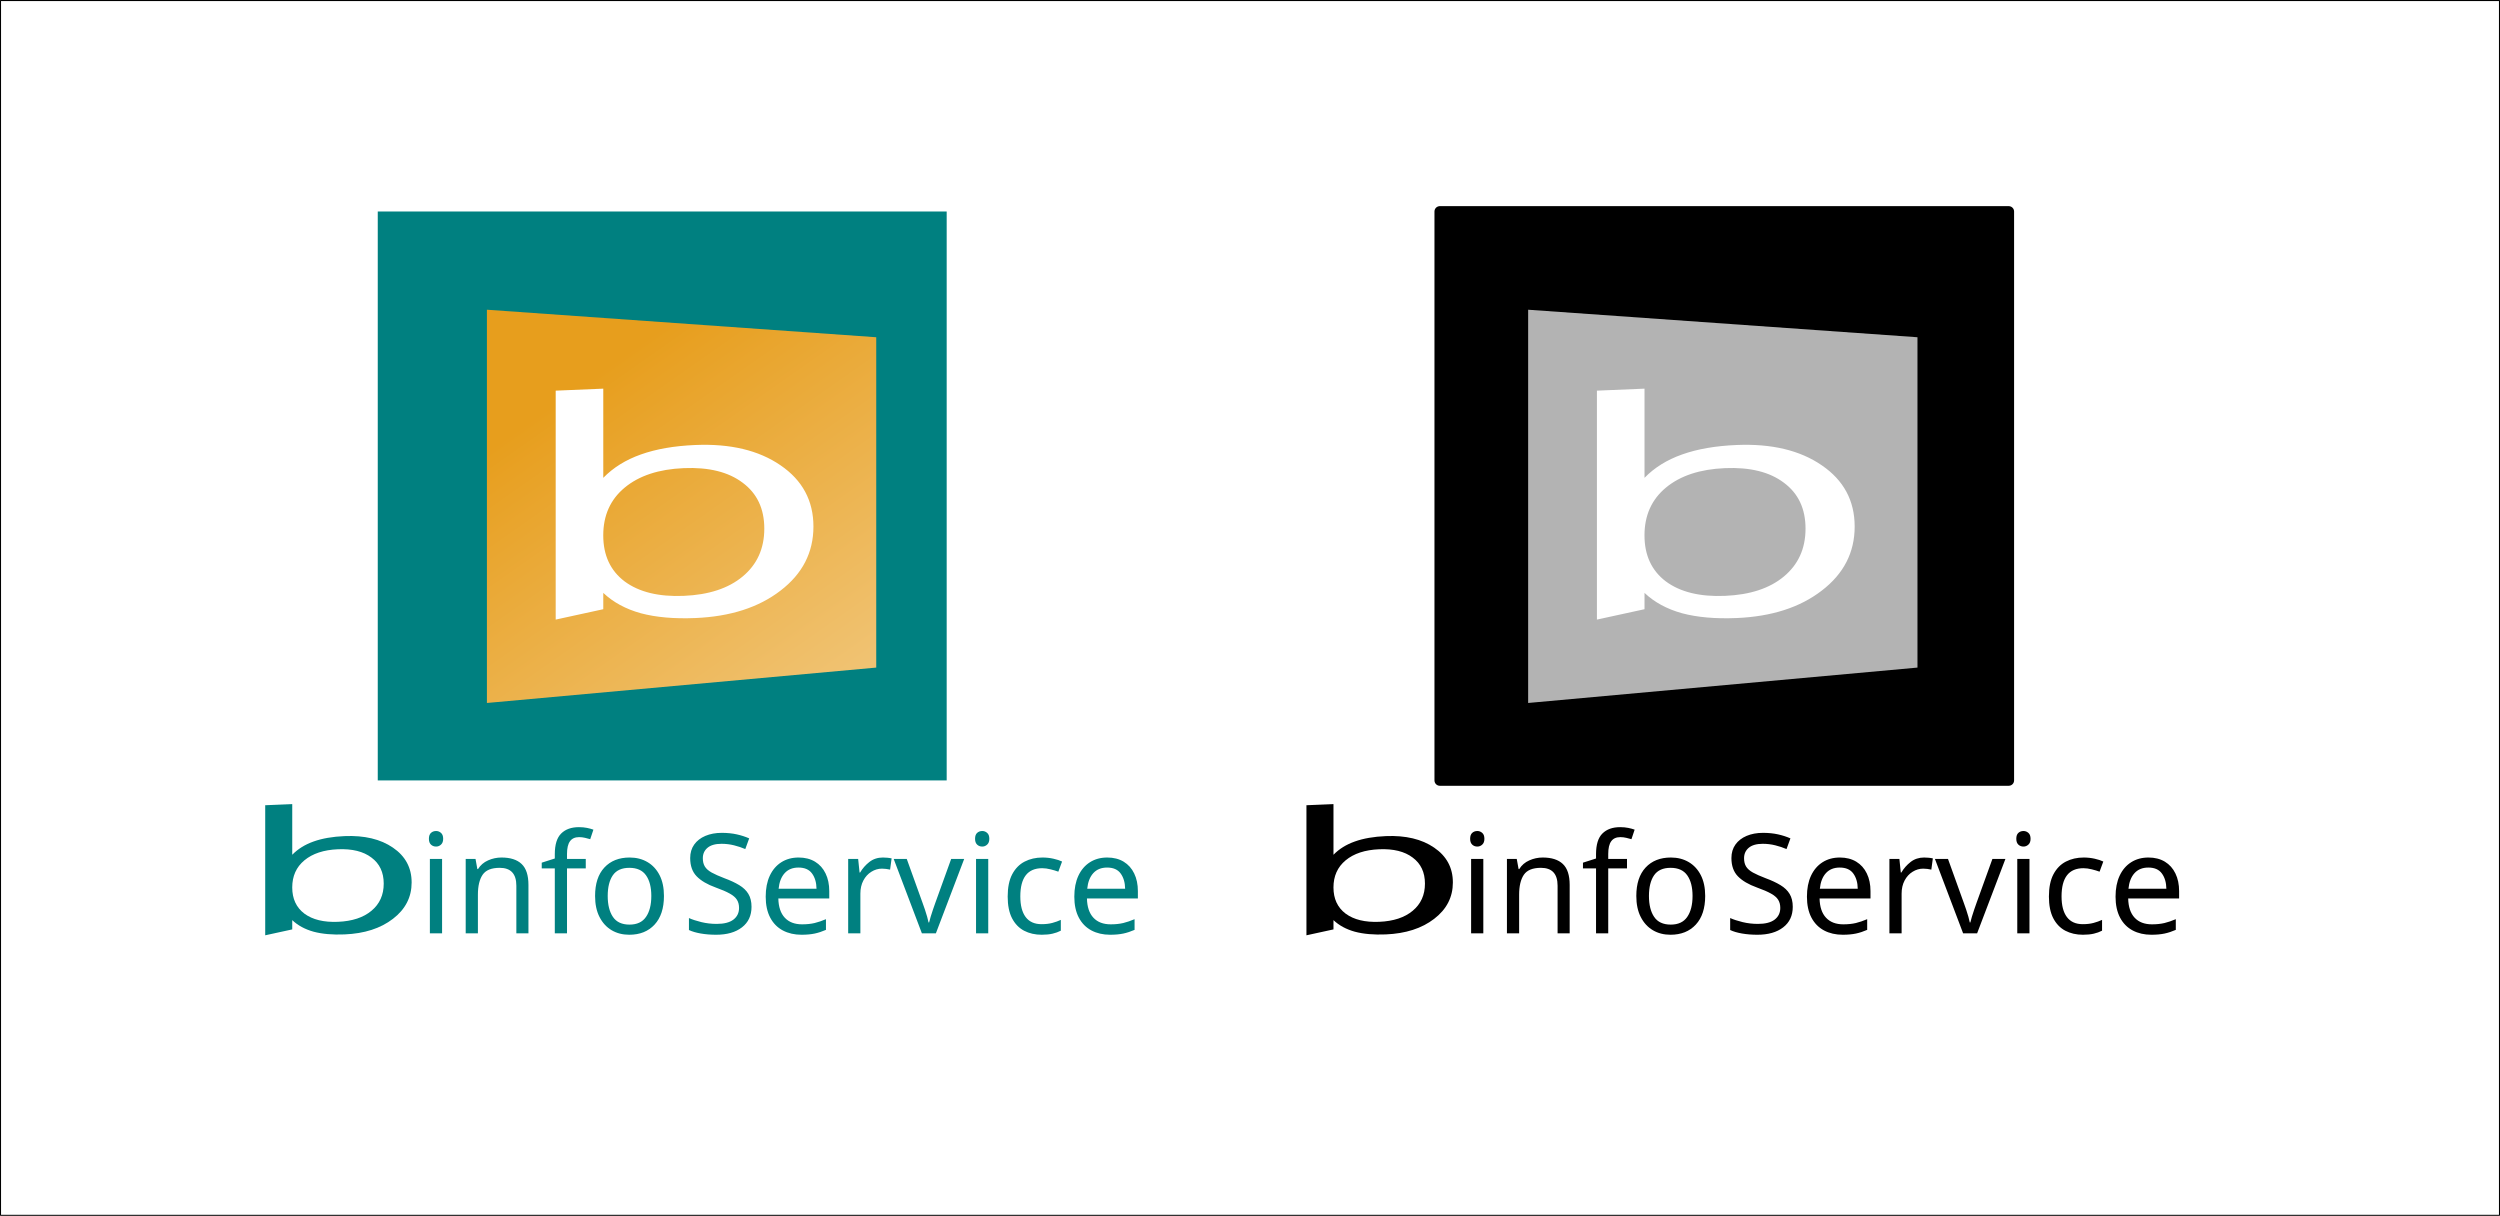
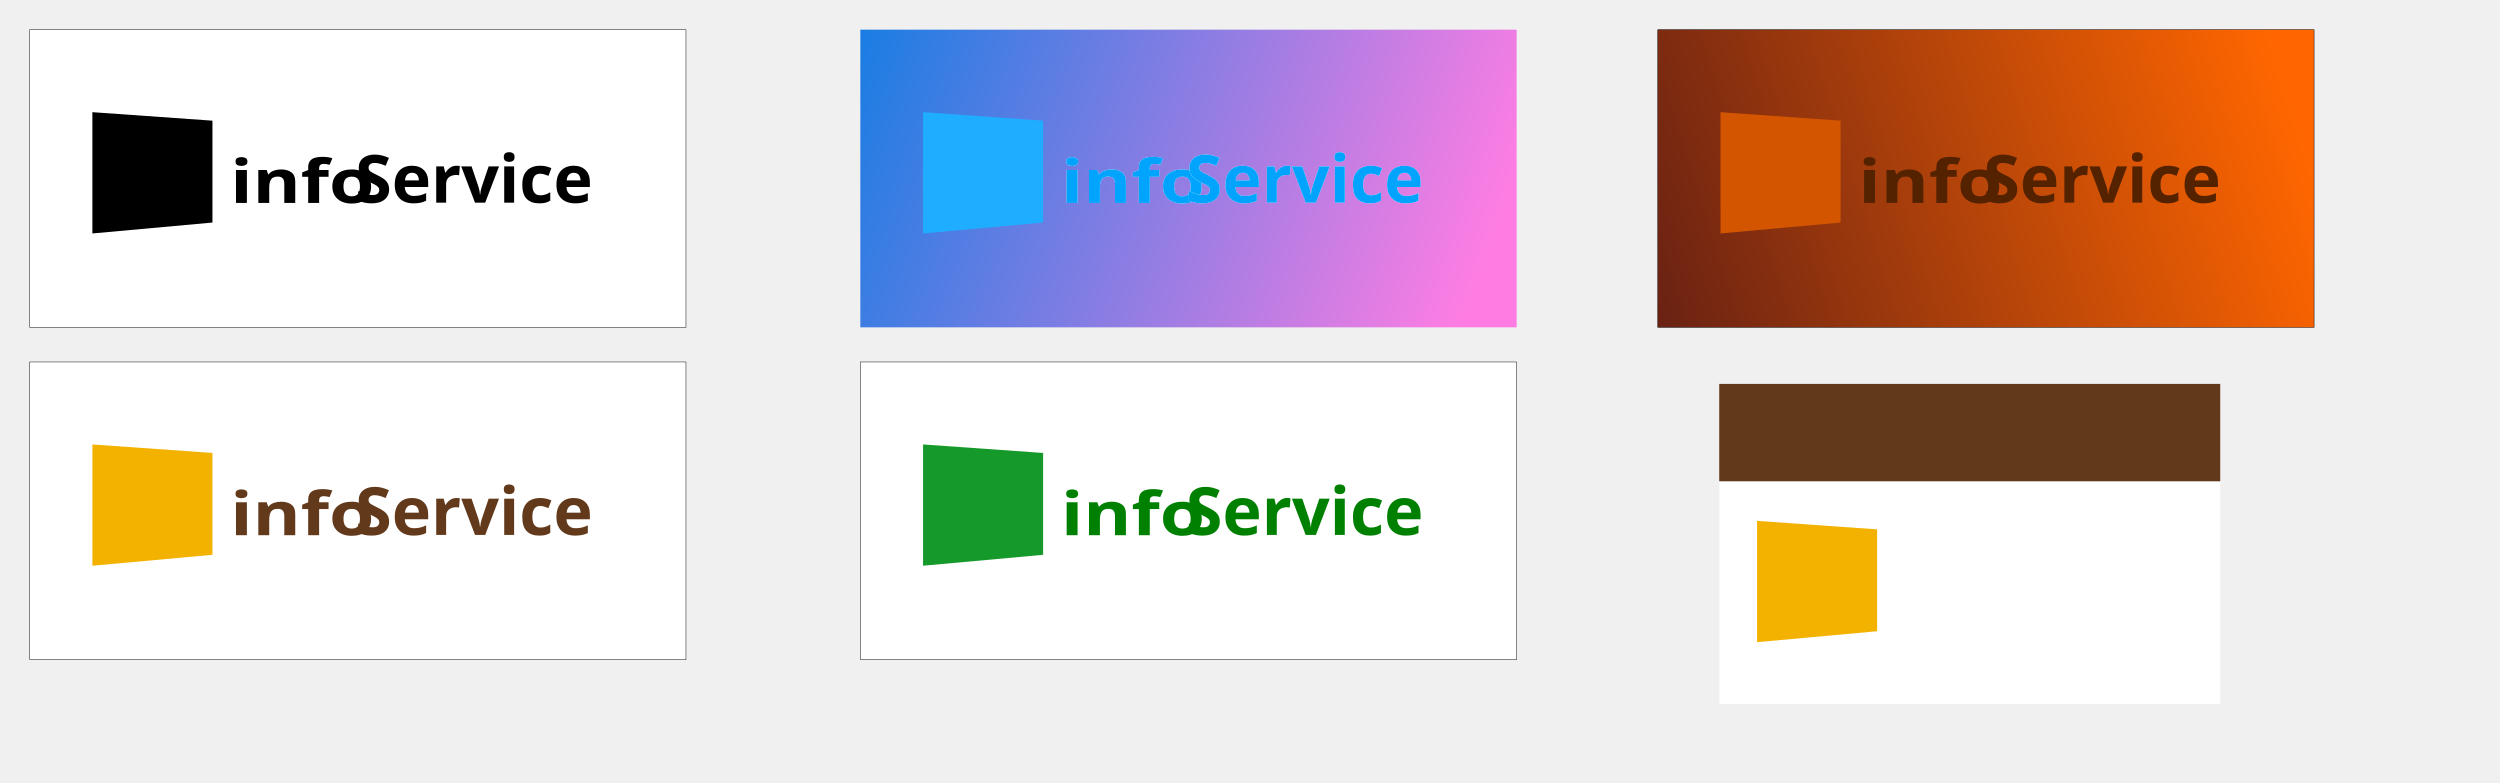
- <svg xmlns="http://www.w3.org/2000/svg" xmlns:xlink="http://www.w3.org/1999/xlink" width="720.3" height="350.3" id="svg4993" version="1.1">
+ <svg xmlns="http://www.w3.org/2000/svg" xmlns:xlink="http://www.w3.org/1999/xlink" width="398.146mm" height="124.605mm" id="svg4993" version="1.1">
  <defs id="defs4995">
-     <linearGradient id="linearGradient4215">
-       <stop style="stop-color:#ffffff;stop-opacity:1;" offset="0" id="stop4217" />
-       <stop style="stop-color:#ffffff;stop-opacity:0;" offset="1" id="stop4219" />
+     <linearGradient id="linearGradient4393">
+       <stop style="stop-color:#501616;stop-opacity:1" offset="0" id="stop4395" />
+       <stop style="stop-color:#ff6600;stop-opacity:1" offset="1" id="stop4397" />
    </linearGradient>
-     <linearGradient id="linearGradient4226">
-       <stop id="stop4228" offset="0" style="stop-color:#b0ff00;stop-opacity:1;" />
-       <stop style="stop-color:#58fe2f;stop-opacity:1;" offset="0.14" id="stop4230" />
-       <stop style="stop-color:#00fd5f;stop-opacity:1;" offset="0.276" id="stop4232" />
-       <stop style="stop-color:#00fff7;stop-opacity:1;" offset="0.464" id="stop4234" />
-       <stop id="stop4236" offset="0.656" style="stop-color:#0ca2fa;stop-opacity:1;" />
-       <stop style="stop-color:#0662fc;stop-opacity:1;" offset="0.844" id="stop4242" />
-       <stop id="stop4238" offset="1" style="stop-color:#1800ff;stop-opacity:1;" />
+     <linearGradient id="linearGradient4299">
+       <stop style="stop-color:#007de3;stop-opacity:1" offset="0" id="stop4287" />
+       <stop style="stop-color:#ff7de3;stop-opacity:1" offset="1" id="stop4289" />
    </linearGradient>
-     <linearGradient id="linearGradient4208">
-       <stop style="stop-color:#b0ff00;stop-opacity:1;" offset="0" id="stop4210" />
-       <stop id="stop4222" offset="0.107" style="stop-color:#58fe2f;stop-opacity:1;" />
-       <stop id="stop4218" offset="0.215" style="stop-color:#00fd5f;stop-opacity:1;" />
-       <stop id="stop4216" offset="0.56" style="stop-color:#00fff7;stop-opacity:1;" />
-       <stop style="stop-color:#0ca2fa;stop-opacity:1;" offset="0.82" id="stop4220" />
-       <stop id="stop4240" offset="0.91" style="stop-color:#0667fc;stop-opacity:1;" />
-       <stop style="stop-color:#2f00ff;stop-opacity:1;" offset="1" id="stop4212" />
-     </linearGradient>
-     <linearGradient id="linearGradient4072">
-       <stop style="stop-color:#e79e1d;stop-opacity:1;" offset="0" id="stop4074" />
-       <stop style="stop-color:#ffffff;stop-opacity:1;" offset="1" id="stop4076" />
-     </linearGradient>
-     <linearGradient xlink:href="#linearGradient4072" id="linearGradient4078" x1="832.972" y1="780.833" x2="1005.506" y2="1026.199" gradientUnits="userSpaceOnUse" gradientTransform="translate(-669.3553,-370)" />
-     <linearGradient xlink:href="#linearGradient4215" id="linearGradient4357" gradientUnits="userSpaceOnUse" x1="182.444" y1="606.112" x2="69.076" y2="606.112" />
-     <linearGradient xlink:href="#linearGradient4215" id="linearGradient4361" gradientUnits="userSpaceOnUse" x1="182.444" y1="606.112" x2="69.076" y2="606.112" />
-     <linearGradient xlink:href="#linearGradient4215" id="linearGradient4367" gradientUnits="userSpaceOnUse" x1="182.444" y1="596.185" x2="69.076" y2="596.185" />
-     <linearGradient xlink:href="#linearGradient4215" id="linearGradient4371" gradientUnits="userSpaceOnUse" x1="182.444" y1="596.185" x2="69.076" y2="596.185" />
-     <linearGradient xlink:href="#linearGradient4215" id="linearGradient4377" gradientUnits="userSpaceOnUse" x1="182.444" y1="586.258" x2="69.076" y2="586.258" />
-     <linearGradient xlink:href="#linearGradient4215" id="linearGradient4381" gradientUnits="userSpaceOnUse" x1="182.444" y1="586.258" x2="69.076" y2="586.258" />
-     <linearGradient xlink:href="#linearGradient4215" id="linearGradient4387" gradientUnits="userSpaceOnUse" x1="182.444" y1="576.33" x2="69.076" y2="576.33" />
-     <linearGradient xlink:href="#linearGradient4215" id="linearGradient4391" gradientUnits="userSpaceOnUse" x1="182.444" y1="576.33" x2="69.076" y2="576.33" />
-     <linearGradient xlink:href="#linearGradient4215" id="linearGradient4397" gradientUnits="userSpaceOnUse" x1="182.444" y1="566.403" x2="69.076" y2="566.403" />
-     <linearGradient xlink:href="#linearGradient4215" id="linearGradient4401" gradientUnits="userSpaceOnUse" x1="182.444" y1="566.403" x2="69.076" y2="566.403" />
-     <linearGradient xlink:href="#linearGradient4215" id="linearGradient4407" gradientUnits="userSpaceOnUse" x1="182.444" y1="556.476" x2="69.076" y2="556.476" />
-     <linearGradient xlink:href="#linearGradient4215" id="linearGradient4411" gradientUnits="userSpaceOnUse" x1="182.444" y1="556.476" x2="69.076" y2="556.476" />
-     <linearGradient xlink:href="#linearGradient4215" id="linearGradient4535" gradientUnits="userSpaceOnUse" x1="182.444" y1="606.112" x2="69.076" y2="606.112" />
-     <linearGradient xlink:href="#linearGradient4215" id="linearGradient4537" gradientUnits="userSpaceOnUse" x1="182.444" y1="606.112" x2="69.076" y2="606.112" />
-     <linearGradient xlink:href="#linearGradient4215" id="linearGradient4539" gradientUnits="userSpaceOnUse" x1="182.444" y1="606.112" x2="69.076" y2="606.112" />
-     <linearGradient xlink:href="#linearGradient4215" id="linearGradient4545" gradientUnits="userSpaceOnUse" x1="182.444" y1="596.185" x2="69.076" y2="596.185" />
-     <linearGradient xlink:href="#linearGradient4215" id="linearGradient4547" gradientUnits="userSpaceOnUse" x1="182.444" y1="596.185" x2="69.076" y2="596.185" />
-     <linearGradient xlink:href="#linearGradient4215" id="linearGradient4549" gradientUnits="userSpaceOnUse" x1="182.444" y1="596.185" x2="69.076" y2="596.185" />
-     <linearGradient xlink:href="#linearGradient4215" id="linearGradient4555" gradientUnits="userSpaceOnUse" x1="182.444" y1="586.258" x2="69.076" y2="586.258" />
-     <linearGradient xlink:href="#linearGradient4215" id="linearGradient4557" gradientUnits="userSpaceOnUse" x1="182.444" y1="586.258" x2="69.076" y2="586.258" />
-     <linearGradient xlink:href="#linearGradient4215" id="linearGradient4559" gradientUnits="userSpaceOnUse" x1="182.444" y1="586.258" x2="69.076" y2="586.258" />
-     <linearGradient xlink:href="#linearGradient4215" id="linearGradient4565" gradientUnits="userSpaceOnUse" x1="182.444" y1="576.33" x2="69.076" y2="576.33" />
-     <linearGradient xlink:href="#linearGradient4215" id="linearGradient4567" gradientUnits="userSpaceOnUse" x1="182.444" y1="576.33" x2="69.076" y2="576.33" />
-     <linearGradient xlink:href="#linearGradient4215" id="linearGradient4569" gradientUnits="userSpaceOnUse" x1="182.444" y1="576.33" x2="69.076" y2="576.33" />
-     <linearGradient xlink:href="#linearGradient4215" id="linearGradient4575" gradientUnits="userSpaceOnUse" x1="182.444" y1="566.403" x2="69.076" y2="566.403" />
-     <linearGradient xlink:href="#linearGradient4215" id="linearGradient4577" gradientUnits="userSpaceOnUse" x1="182.444" y1="566.403" x2="69.076" y2="566.403" />
-     <linearGradient xlink:href="#linearGradient4215" id="linearGradient4579" gradientUnits="userSpaceOnUse" x1="182.444" y1="566.403" x2="69.076" y2="566.403" />
-     <linearGradient xlink:href="#linearGradient4215" id="linearGradient4585" gradientUnits="userSpaceOnUse" x1="182.444" y1="556.476" x2="69.076" y2="556.476" />
-     <linearGradient xlink:href="#linearGradient4215" id="linearGradient4587" gradientUnits="userSpaceOnUse" x1="182.444" y1="556.476" x2="69.076" y2="556.476" />
-     <linearGradient xlink:href="#linearGradient4215" id="linearGradient4589" gradientUnits="userSpaceOnUse" x1="182.444" y1="556.476" x2="69.076" y2="556.476" />
+     <linearGradient xlink:href="#linearGradient4299" id="linearGradient4291" x1="47.975" y1="380.919" x2="467.296" y2="535.419" gradientUnits="userSpaceOnUse" gradientTransform="translate(500,-560)" />
+     <linearGradient xlink:href="#linearGradient4393" id="linearGradient4399" x1="16.475" y1="1076.419" x2="467.296" y2="935.419" gradientUnits="userSpaceOnUse" gradientTransform="translate(980,-960)" />
  </defs>
-   <g id="layer1" transform="translate(4.15,-300.2122)">
-     <rect style="opacity:1;fill:#ffffff;fill-opacity:1;stroke:#000000;stroke-width:0.3;stroke-linecap:square;stroke-linejoin:round;stroke-miterlimit:4;stroke-dasharray:none;stroke-opacity:1" id="rect3883" width="720" height="350" x="-4" y="300.362" />
-     <rect y="361.15" x="104.69" height="163.917" width="163.917" id="rect3895" style="fill:#008080;fill-opacity:1;stroke:none;stroke-width:3.083;stroke-linecap:square;stroke-linejoin:round;stroke-miterlimit:4;stroke-dasharray:none;stroke-opacity:1" />
-     <path style="fill:url(#linearGradient4078);fill-opacity:1;stroke:none" d="m 136.14,389.449 112.172,7.931 0,95.176 -112.172,10.197 z" id="path3982" />
-     <g id="g3984" style="font-style:normal;font-weight:normal;font-size:40px;line-height:125%;font-family:Sans;letter-spacing:0px;word-spacing:0px;fill:#ffffff;fill-opacity:1;stroke:none" transform="matrix(6.967031,-0.2912313,0,6.967031,-665.6595,-3125.723)">
-       <path style="fill:#ffffff;fill-opacity:1" id="path3986" d="m 126.556,518.887 c 0,-0.823 -0.298,-1.468 -0.894,-1.935 -0.589,-0.471 -1.401,-0.706 -2.436,-0.706 -1.035,0 -1.851,0.235 -2.447,0.706 -0.589,0.466 -0.883,1.111 -0.883,1.935 0,0.823 0.294,1.47 0.883,1.941 0.596,0.466 1.411,0.7 2.447,0.7 1.035,0 1.847,-0.233 2.436,-0.7 0.596,-0.471 0.894,-1.118 0.894,-1.941 m -6.659,-2.379 c 0.411,-0.406 0.929,-0.706 1.553,-0.901 0.631,-0.199 1.383,-0.298 2.255,-0.298 1.447,10e-6 2.62,0.329 3.521,0.986 0.908,0.657 1.362,1.521 1.362,2.592 -1e-5,1.071 -0.454,1.935 -1.362,2.592 -0.901,0.657 -2.074,0.986 -3.521,0.986 -0.872,0 -1.624,-0.097 -2.255,-0.292 -0.624,-0.199 -1.142,-0.501 -1.553,-0.907 l 0,0.675 -1.968,0.347 0,-9.468 1.968,0 0,3.687" />
+   <g id="layer1" transform="translate(-54.25835,132.0272)">
+     <rect style="opacity:1;fill:#9c5100;fill-opacity:1;stroke:none;stroke-width:0.2;stroke-linecap:square;stroke-linejoin:round;stroke-miterlimit:4;stroke-dasharray:none;stroke-opacity:1" id="rect4468" width="55" height="47" x="-564" y="-80.138" />
+     <g id="g3485">
+       <rect y="85.831" x="72.116" height="179.176" width="395.039" id="rect4434" style="opacity:1;fill:#ffffff;fill-opacity:1;stroke:#000000;stroke-width:0.283;stroke-linecap:square;stroke-linejoin:round;stroke-miterlimit:4;stroke-dasharray:none;stroke-opacity:1" />
+       <path style="fill:#f3b200;fill-opacity:1;stroke:none" d="m 109.865,135.497 72.27,5.11 0,61.32 -72.27,6.57 z" id="path4076" />
+       <flowRoot transform="matrix(2.363215,-0.1877623,0,1.313627,-760.2808,-886.0362)" style="font-style:normal;font-variant:normal;font-weight:normal;font-stretch:normal;font-size:40px;line-height:125%;font-family:Sans;-inkscape-font-specification:Sans;text-align:start;letter-spacing:0px;word-spacing:0px;writing-mode:lr-tb;text-anchor:start;fill:#ffffff;fill-opacity:1;stroke:none" id="flowRoot4276" xml:space="preserve">
+         <flowRegion id="flowRegion4278">
+           <rect style="font-style:normal;font-variant:normal;font-weight:normal;font-stretch:normal;font-size:40px;line-height:125%;font-family:Sans;-inkscape-font-specification:Sans;text-align:start;writing-mode:lr-tb;text-anchor:start;fill:#ffffff;fill-opacity:1" y="835.28" x="370.524" height="89.803" width="183.141" id="rect4280" />
+         </flowRegion>
+         <flowPara style="font-style:normal;font-variant:normal;font-weight:normal;font-stretch:normal;font-size:40px;line-height:125%;font-family:Sans;-inkscape-font-specification:Sans;text-align:start;writing-mode:lr-tb;text-anchor:start;fill:#ffffff;fill-opacity:1" id="flowPara4283">b</flowPara>
+       </flowRoot>
+       <text transform="scale(1.102086,0.9073698)" id="text4546" y="209.54" x="174.998" style="font-style:normal;font-variant:normal;font-weight:bold;font-stretch:normal;font-size:40px;line-height:125%;font-family:Eurostile;-inkscape-font-specification:'Eurostile, Bold';text-align:start;writing-mode:lr-tb;text-anchor:start;fill:#63391b;fill-opacity:1;stroke:none" xml:space="preserve">
+         <tspan style="font-style:normal;font-variant:normal;font-weight:bold;font-stretch:normal;font-size:40px;line-height:125%;font-family:Eurostile;-inkscape-font-specification:'Eurostile, Bold';text-align:start;writing-mode:lr-tb;text-anchor:start;fill:#63391b;fill-opacity:1" y="209.54" x="174.998" id="tspan4548">info</tspan>
+       </text>
+       <text id="text4550" y="189.969" x="268.031" style="font-style:normal;font-variant:normal;font-weight:bold;font-stretch:normal;font-size:40px;line-height:125%;font-family:Eurostile;-inkscape-font-specification:'Eurostile, Bold';text-align:start;letter-spacing:0px;word-spacing:0px;writing-mode:lr-tb;text-anchor:start;fill:#63391b;fill-opacity:1;stroke:none" xml:space="preserve">
+         <tspan y="189.969" x="268.031" id="tspan4552">Service</tspan>
+       </text>
    </g>
-     <text xml:space="preserve" style="font-style:normal;font-variant:normal;font-weight:normal;font-stretch:normal;font-size:40px;line-height:125%;font-family:Sans;-inkscape-font-specification:Sans;text-align:start;letter-spacing:0px;word-spacing:0px;writing-mode:lr-tb;text-anchor:start;fill:#008080;fill-opacity:1;stroke:none" x="192.302" y="569.125" id="text3992">
-       <tspan id="tspan3994" x="192.302" y="569.125">Service</tspan>
-     </text>
-     <g transform="matrix(3.957998,-0.1654496,0,3.957998,-394.5005,-1478.013)" style="font-style:normal;font-weight:normal;font-size:40px;line-height:125%;font-family:Sans;letter-spacing:0px;word-spacing:0px;fill:#008080;fill-opacity:1;stroke:none" id="g4000">
-       <path d="m 126.556,518.887 c 0,-0.823 -0.298,-1.468 -0.894,-1.935 -0.589,-0.471 -1.401,-0.706 -2.436,-0.706 -1.035,0 -1.851,0.235 -2.447,0.706 -0.589,0.466 -0.883,1.111 -0.883,1.935 0,0.823 0.294,1.47 0.883,1.941 0.596,0.466 1.411,0.7 2.447,0.7 1.035,0 1.847,-0.233 2.436,-0.7 0.596,-0.471 0.894,-1.118 0.894,-1.941 m -6.659,-2.379 c 0.411,-0.406 0.929,-0.706 1.553,-0.901 0.631,-0.199 1.383,-0.298 2.255,-0.298 1.447,10e-6 2.62,0.329 3.521,0.986 0.908,0.657 1.362,1.521 1.362,2.592 -1e-5,1.071 -0.454,1.935 -1.362,2.592 -0.901,0.657 -2.074,0.986 -3.521,0.986 -0.872,0 -1.624,-0.097 -2.255,-0.292 -0.624,-0.199 -1.142,-0.501 -1.553,-0.907 l 0,0.675 -1.968,0.347 0,-9.468 1.968,0 0,3.687" id="path4002" style="fill:#008080;fill-opacity:1" />
+     <rect y="-80.138" x="-504" height="47" width="55" id="rect4554" style="opacity:1;fill:#c35d1f;fill-opacity:1;stroke:none;stroke-width:0.2;stroke-linecap:square;stroke-linejoin:round;stroke-miterlimit:4;stroke-dasharray:none;stroke-opacity:1" />
+     <rect style="opacity:1;fill:#724f2f;fill-opacity:1;stroke:none;stroke-width:0.2;stroke-linecap:square;stroke-linejoin:round;stroke-miterlimit:4;stroke-dasharray:none;stroke-opacity:1" id="rect4556" width="55" height="47" x="-444" y="-80.138" />
+     <rect y="-20.138" x="-564" height="47" width="55" id="rect4562" style="opacity:1;fill:#5133ab;fill-opacity:1;stroke:none;stroke-width:0.2;stroke-linecap:square;stroke-linejoin:round;stroke-miterlimit:4;stroke-dasharray:none;stroke-opacity:1" />
+     <rect style="opacity:1;fill:#1faeff;fill-opacity:1;stroke:none;stroke-width:0.2;stroke-linecap:square;stroke-linejoin:round;stroke-miterlimit:4;stroke-dasharray:none;stroke-opacity:1" id="rect4564" width="55" height="47" x="-504" y="-20.138" />
+     <rect y="-20.138" x="-444" height="47" width="55" id="rect4566" style="opacity:1;fill:#569ce3;fill-opacity:1;stroke:none;stroke-width:0.2;stroke-linecap:square;stroke-linejoin:round;stroke-miterlimit:4;stroke-dasharray:none;stroke-opacity:1" />
+     <rect style="opacity:1;fill:#15992a;fill-opacity:1;stroke:none;stroke-width:0.2;stroke-linecap:square;stroke-linejoin:round;stroke-miterlimit:4;stroke-dasharray:none;stroke-opacity:1" id="rect4568" width="55" height="47" x="-564" y="39.862" />
+     <flowRoot xml:space="preserve" id="flowRoot4572" style="font-style:normal;font-weight:normal;font-size:40px;line-height:125%;font-family:Sans;letter-spacing:0px;word-spacing:0px;fill:#000000;fill-opacity:1;stroke:none;stroke-width:1px;stroke-linecap:butt;stroke-linejoin:miter;stroke-opacity:1" transform="translate(-24.02511,-266.3107)">
+       <flowRegion id="flowRegion4574">
+         <rect id="rect4576" width="85" height="47" x="-490" y="139.459" />
+       </flowRegion>
+       <flowPara id="flowPara4578" style="font-style:normal;font-variant:normal;font-weight:normal;font-stretch:normal;font-size:13.75px;line-height:125%;font-family:Sans;-inkscape-font-specification:'Sans, Normal';text-align:start;writing-mode:lr-tb;text-anchor:start">Couleurs</flowPara>
+       <flowPara style="font-style:normal;font-variant:normal;font-weight:normal;font-stretch:normal;font-size:13.75px;line-height:125%;font-family:Sans;-inkscape-font-specification:'Sans, Normal';text-align:start;writing-mode:lr-tb;text-anchor:start" id="flowPara4580">Windows 8</flowPara>
+     </flowRoot>
+     <flowRoot transform="translate(71.97489,285.6893)" style="font-style:normal;font-variant:normal;font-weight:normal;font-stretch:normal;font-size:40px;line-height:125%;font-family:Sans;-inkscape-font-specification:'Sans, Normal';text-align:start;letter-spacing:0px;word-spacing:0px;writing-mode:lr-tb;text-anchor:start;fill:#000000;fill-opacity:1;stroke:none;stroke-width:1px;stroke-linecap:butt;stroke-linejoin:miter;stroke-opacity:1" id="flowRoot4582" xml:space="preserve">
+       <flowRegion id="flowRegion4584">
+         <rect y="139.459" x="-490" height="47" width="85" id="rect4586" style="font-style:normal;font-variant:normal;font-weight:normal;font-stretch:normal;font-size:40px;line-height:125%;font-family:Sans;-inkscape-font-specification:'Sans, Normal';text-align:start;writing-mode:lr-tb;text-anchor:start" />
+       </flowRegion>
+       <flowPara id="flowPara4592">Essais</flowPara>
+       <flowPara id="flowPara4594">différentes</flowPara>
+       <flowPara id="flowPara4596">polices</flowPara>
+       <flowPara id="flowPara4598">grasses</flowPara>
+     </flowRoot>
+     <g id="g3537">
+       <rect style="fill:#ffffff;fill-opacity:1;stroke:none;stroke-width:13.2;stroke-linecap:round;stroke-linejoin:round;stroke-miterlimit:4;stroke-dasharray:none;stroke-dashoffset:0;stroke-opacity:1" id="rect4268" width="301.572" height="191.27" x="1089.17" y="100.499" />
+       <flowRoot transform="translate(1400,100)" style="font-style:normal;font-variant:normal;font-weight:normal;font-stretch:normal;font-size:12.088px;line-height:125%;font-family:AppleGothic;-inkscape-font-specification:'AppleGothic, Normal';text-align:start;writing-mode:lr-tb;text-anchor:start;fill:#28170b;fill-opacity:1;stroke:none;stroke-width:1px;stroke-linecap:butt;stroke-linejoin:miter;stroke-opacity:1" id="flowRoot4270" xml:space="preserve">
+         <flowRegion id="flowRegion4272">
+           <rect y="113.002" x="-166.958" height="38.609" width="137.994" id="rect4274" style="font-style:normal;font-variant:normal;font-weight:normal;font-stretch:normal;font-size:12.088px;line-height:125%;font-family:AppleGothic;-inkscape-font-specification:'AppleGothic, Normal';text-align:start;writing-mode:lr-tb;text-anchor:start;fill:#28170b;fill-opacity:1" />
+         </flowRegion>
+         <flowPara id="flowPara4622" />
+         <flowPara id="flowPara4624">contact@binfoservice.fr</flowPara>
+         <flowPara id="flowPara4630" />
+       </flowRoot>
+       <rect y="99.047" x="1089.097" height="58.635" width="301.572" id="rect4349" style="fill:#63391b;fill-opacity:1;stroke:none;stroke-width:3.029;stroke-linecap:round;stroke-linejoin:round;stroke-miterlimit:4;stroke-dasharray:none;stroke-dashoffset:0;stroke-opacity:1" />
+       <flowRoot transform="translate(1400,100)" xml:space="preserve" id="flowRoot4288" style="font-style:normal;font-variant:normal;font-weight:bold;font-stretch:normal;font-size:11.307px;line-height:100%;font-family:AppleGothic;-inkscape-font-specification:'AppleGothic Bold';text-align:start;writing-mode:lr-tb;text-anchor:start;fill:#ffffff;fill-opacity:1;stroke:none;stroke-width:1px;stroke-linecap:butt;stroke-linejoin:miter;stroke-opacity:1">
+         <flowRegion id="flowRegion4290">
+           <rect id="rect4292" width="209.716" height="33.289" x="-299.091" y="12.899" style="font-style:normal;font-variant:normal;font-weight:bold;font-stretch:normal;font-size:11.307px;line-height:100%;font-family:AppleGothic;-inkscape-font-specification:'AppleGothic Bold';text-align:start;writing-mode:lr-tb;text-anchor:start;fill:#ffffff;fill-opacity:1" />
+         </flowRegion>
+         <flowPara style="font-style:normal;font-variant:normal;font-weight:bold;font-stretch:normal;font-size:25.127px;line-height:100%;font-family:Eurostile;-inkscape-font-specification:'Eurostile, Bold';text-align:start;writing-mode:lr-tb;text-anchor:start" id="flowPara4294">Bruno Boissonnet</flowPara>
+       </flowRoot>
+       <flowRoot xml:space="preserve" id="flowRoot4314" style="font-style:italic;font-variant:normal;font-weight:normal;font-stretch:normal;font-size:19.933px;line-height:125%;font-family:Georgia;-inkscape-font-specification:'Georgia Italic';text-align:start;writing-mode:lr-tb;text-anchor:start;fill:#ffffff;fill-opacity:1;stroke:none;stroke-width:1px;stroke-linecap:butt;stroke-linejoin:miter;stroke-opacity:1" transform="matrix(0.5082816,0,0,0.5082816,1026.776,111.9339)">
+         <flowRegion id="flowRegion4316">
+           <rect style="font-style:italic;font-variant:normal;font-weight:normal;font-stretch:normal;font-size:19.933px;line-height:125%;font-family:Georgia;-inkscape-font-specification:'Georgia Italic';text-align:start;writing-mode:lr-tb;text-anchor:start;fill:#ffffff;fill-opacity:1" id="rect4318" width="281.413" height="35.229" x="152.567" y="52.238" />
+         </flowRegion>
+         <flowPara id="flowPara4320">Votre informaticien à domicile</flowPara>
+       </flowRoot>
+       <path id="path4632" d="m 1111.865,181.497 72.27,5.11 0,61.32 -72.27,6.57 z" style="fill:#f3b200;fill-opacity:1;stroke:none" />
+       <flowRoot xml:space="preserve" id="flowRoot4634" style="font-style:normal;font-variant:normal;font-weight:normal;font-stretch:normal;font-size:40px;line-height:125%;font-family:Sans;-inkscape-font-specification:Sans;text-align:start;letter-spacing:0px;word-spacing:0px;writing-mode:lr-tb;text-anchor:start;fill:#ffffff;fill-opacity:1;stroke:none" transform="matrix(2.363215,-0.1877623,0,1.313627,241.7192,-840.0362)">
+         <flowRegion id="flowRegion4636">
+           <rect id="rect4638" width="183.141" height="89.803" x="370.524" y="835.28" style="font-style:normal;font-variant:normal;font-weight:normal;font-stretch:normal;font-size:40px;line-height:125%;font-family:Sans;-inkscape-font-specification:Sans;text-align:start;writing-mode:lr-tb;text-anchor:start;fill:#ffffff;fill-opacity:1" />
+         </flowRegion>
+         <flowPara id="flowPara4640" style="font-style:normal;font-variant:normal;font-weight:normal;font-stretch:normal;font-size:40px;line-height:125%;font-family:Sans;-inkscape-font-specification:Sans;text-align:start;writing-mode:lr-tb;text-anchor:start;fill:#ffffff;fill-opacity:1">b</flowPara>
+       </flowRoot>
+       <flowRoot transform="translate(1636.975,341.6893)" style="font-style:normal;font-variant:normal;font-weight:normal;font-stretch:normal;font-size:12.5px;line-height:125%;font-family:AppleGothic;-inkscape-font-specification:'AppleGothic, Normal';text-align:start;letter-spacing:0px;word-spacing:0px;writing-mode:lr-tb;text-anchor:start;fill:#000000;fill-opacity:1;stroke:none;stroke-width:1px;stroke-linecap:butt;stroke-linejoin:miter;stroke-opacity:1" id="flowRoot4644" xml:space="preserve">
+         <flowRegion id="flowRegion4646">
+           <rect style="font-style:normal;font-variant:normal;font-weight:normal;font-stretch:normal;font-size:12.5px;line-height:125%;font-family:AppleGothic;-inkscape-font-specification:'AppleGothic, Normal';text-align:start;writing-mode:lr-tb;text-anchor:start" y="-160.541" x="-378" height="98" width="512" id="rect4648" />
+         </flowRegion>
+         <flowPara id="flowPara4650">04.90.87.76.62</flowPara>
+         <flowPara id="flowPara4654">06.61.58.36.93</flowPara>
+         <flowPara id="flowPara4652" />
+       </flowRoot>
+       <flowRoot transform="translate(1491.975,211.6893)" style="font-style:normal;font-variant:normal;font-weight:normal;font-stretch:normal;font-size:15px;line-height:125%;font-family:AppleGothic;-inkscape-font-specification:'AppleGothic, Normal';text-align:start;letter-spacing:0px;word-spacing:0px;writing-mode:lr-tb;text-anchor:start;fill:#000000;fill-opacity:1;stroke:none;stroke-width:1px;stroke-linecap:butt;stroke-linejoin:miter;stroke-opacity:1" id="flowRoot4665" xml:space="preserve">
+         <flowRegion id="flowRegion4667">
+           <rect style="font-style:normal;font-variant:normal;font-weight:normal;font-stretch:normal;font-size:15px;line-height:125%;font-family:AppleGothic;-inkscape-font-specification:'AppleGothic, Normal';text-align:start;writing-mode:lr-tb;text-anchor:start" y="53.459" x="-385" height="17" width="271" id="rect4669" />
+         </flowRegion>
+         <flowPara style="font-style:normal;font-variant:normal;font-weight:normal;font-stretch:normal;font-size:10px;line-height:125%;font-family:AppleGothic;-inkscape-font-specification:'AppleGothic, Normal';text-align:start;writing-mode:lr-tb;text-anchor:start" id="flowPara4677">www.binfoservice.fr - 17 rue du Liron 30133 Les Angles</flowPara>
+       </flowRoot>
    </g>
-     <text id="text4004" y="569.125" x="116.302" style="font-style:normal;font-variant:normal;font-weight:normal;font-stretch:normal;font-size:40px;line-height:125%;font-family:Sans;-inkscape-font-specification:Sans;text-align:start;letter-spacing:0px;word-spacing:0px;writing-mode:lr-tb;text-anchor:start;fill:#008080;fill-opacity:1;stroke:none" xml:space="preserve">
-       <tspan y="569.125" x="116.302" id="tspan4006">info</tspan>
-     </text>
-     <g transform="matrix(4.488707,-0.187634,0,4.488707,558.9134,-1354.995)" style="font-style:normal;font-weight:normal;font-size:40px;line-height:125%;font-family:Sans;letter-spacing:0px;word-spacing:0px;fill:#ffffff;fill-opacity:1;stroke:none" id="g4035" />
-     <rect style="fill:#000000;fill-opacity:1;stroke:#000000;stroke-width:3.083;stroke-linecap:square;stroke-linejoin:round;stroke-miterlimit:4;stroke-dasharray:none;stroke-opacity:1" id="rect4162" width="163.917" height="163.917" x="410.69" y="361.15" />
-     <path id="path4142" d="m 436.14,389.449 112.172,7.931 0,95.176 -112.172,10.197 z" style="fill:#b3b3b3;fill-opacity:1;stroke:none" />
-     <g transform="matrix(6.967031,-0.2912313,0,6.967031,-365.6595,-3125.723)" style="font-style:normal;font-weight:normal;font-size:40px;line-height:125%;font-family:Sans;letter-spacing:0px;word-spacing:0px;fill:#ffffff;fill-opacity:1;stroke:none" id="g4144">
-       <path d="m 126.556,518.887 c 0,-0.823 -0.298,-1.468 -0.894,-1.935 -0.589,-0.471 -1.401,-0.706 -2.436,-0.706 -1.035,0 -1.851,0.235 -2.447,0.706 -0.589,0.466 -0.883,1.111 -0.883,1.935 0,0.823 0.294,1.47 0.883,1.941 0.596,0.466 1.411,0.7 2.447,0.7 1.035,0 1.847,-0.233 2.436,-0.7 0.596,-0.471 0.894,-1.118 0.894,-1.941 m -6.659,-2.379 c 0.411,-0.406 0.929,-0.706 1.553,-0.901 0.631,-0.199 1.383,-0.298 2.255,-0.298 1.447,10e-6 2.62,0.329 3.521,0.986 0.908,0.657 1.362,1.521 1.362,2.592 -1e-5,1.071 -0.454,1.935 -1.362,2.592 -0.901,0.657 -2.074,0.986 -3.521,0.986 -0.872,0 -1.624,-0.097 -2.255,-0.292 -0.624,-0.199 -1.142,-0.501 -1.553,-0.907 l 0,0.675 -1.968,0.347 0,-9.468 1.968,0 0,3.687" id="path4146" style="fill:#ffffff;fill-opacity:1" />
+     <g id="g3473">
+       <rect style="opacity:1;fill:#ffffff;fill-opacity:1;stroke:#000000;stroke-width:0.283;stroke-linecap:square;stroke-linejoin:round;stroke-miterlimit:4;stroke-dasharray:none;stroke-opacity:1" id="rect4225" width="395.039" height="179.176" x="72.116" y="-114.169" />
+       <path id="path4227" d="m 109.865,-64.503 72.27,5.11 0,61.32 -72.27,6.57 z" style="fill:#000000;fill-opacity:1;stroke:none" />
+       <flowRoot xml:space="preserve" id="flowRoot4229" style="font-style:normal;font-variant:normal;font-weight:normal;font-stretch:normal;font-size:40px;line-height:125%;font-family:Sans;-inkscape-font-specification:Sans;text-align:start;letter-spacing:0px;word-spacing:0px;writing-mode:lr-tb;text-anchor:start;fill:#ffffff;fill-opacity:1;stroke:none" transform="matrix(2.363215,-0.1877623,0,1.313627,-760.2808,-1086.036)">
+         <flowRegion id="flowRegion4231">
+           <rect id="rect4233" width="183.141" height="89.803" x="370.524" y="835.28" style="font-style:normal;font-variant:normal;font-weight:normal;font-stretch:normal;font-size:40px;line-height:125%;font-family:Sans;-inkscape-font-specification:Sans;text-align:start;writing-mode:lr-tb;text-anchor:start;fill:#ffffff;fill-opacity:1" />
+         </flowRegion>
+         <flowPara id="flowPara4235" style="font-style:normal;font-variant:normal;font-weight:normal;font-stretch:normal;font-size:40px;line-height:125%;font-family:Sans;-inkscape-font-specification:Sans;text-align:start;writing-mode:lr-tb;text-anchor:start;fill:#ffffff;fill-opacity:1">b</flowPara>
+       </flowRoot>
+       <text xml:space="preserve" style="font-style:normal;font-variant:normal;font-weight:bold;font-stretch:normal;font-size:40px;line-height:125%;font-family:Eurostile;-inkscape-font-specification:'Eurostile, Bold';text-align:start;writing-mode:lr-tb;text-anchor:start;fill:#000000;fill-opacity:1;stroke:none" x="174.998" y="-10.877" id="text4237" transform="scale(1.102086,0.9073698)">
+         <tspan id="tspan4239" x="174.998" y="-10.877" style="font-style:normal;font-variant:normal;font-weight:bold;font-stretch:normal;font-size:40px;line-height:125%;font-family:Eurostile;-inkscape-font-specification:'Eurostile, Bold';text-align:start;writing-mode:lr-tb;text-anchor:start;fill:#000000;fill-opacity:1">info</tspan>
+       </text>
+       <text xml:space="preserve" style="font-style:normal;font-variant:normal;font-weight:bold;font-stretch:normal;font-size:40px;line-height:125%;font-family:Eurostile;-inkscape-font-specification:'Eurostile, Bold';text-align:start;letter-spacing:0px;word-spacing:0px;writing-mode:lr-tb;text-anchor:start;fill:#000000;fill-opacity:1;stroke:none" x="268.031" y="-10.031" id="text4241">
+         <tspan id="tspan4243" x="268.031" y="-10.031">Service</tspan>
+       </text>
    </g>
-     <text id="text4148" y="569.125" x="492.302" style="font-style:normal;font-variant:normal;font-weight:normal;font-stretch:normal;font-size:40px;line-height:125%;font-family:Sans;-inkscape-font-specification:Sans;text-align:start;letter-spacing:0px;word-spacing:0px;writing-mode:lr-tb;text-anchor:start;fill:#000000;fill-opacity:1;stroke:none" xml:space="preserve">
-       <tspan y="569.125" x="492.302" id="tspan4150">Service</tspan>
-     </text>
-     <g id="g4152" style="font-style:normal;font-weight:normal;font-size:40px;line-height:125%;font-family:Sans;letter-spacing:0px;word-spacing:0px;fill:#000000;fill-opacity:1;stroke:none" transform="matrix(3.957998,-0.1654496,0,3.957998,-94.50048,-1478.013)">
-       <path style="fill:#000000;fill-opacity:1" id="path4154" d="m 126.556,518.887 c 0,-0.823 -0.298,-1.468 -0.894,-1.935 -0.589,-0.471 -1.401,-0.706 -2.436,-0.706 -1.035,0 -1.851,0.235 -2.447,0.706 -0.589,0.466 -0.883,1.111 -0.883,1.935 0,0.823 0.294,1.47 0.883,1.941 0.596,0.466 1.411,0.7 2.447,0.7 1.035,0 1.847,-0.233 2.436,-0.7 0.596,-0.471 0.894,-1.118 0.894,-1.941 m -6.659,-2.379 c 0.411,-0.406 0.929,-0.706 1.553,-0.901 0.631,-0.199 1.383,-0.298 2.255,-0.298 1.447,10e-6 2.62,0.329 3.521,0.986 0.908,0.657 1.362,1.521 1.362,2.592 -1e-5,1.071 -0.454,1.935 -1.362,2.592 -0.901,0.657 -2.074,0.986 -3.521,0.986 -0.872,0 -1.624,-0.097 -2.255,-0.292 -0.624,-0.199 -1.142,-0.501 -1.553,-0.907 l 0,0.675 -1.968,0.347 0,-9.468 1.968,0 0,3.687" />
+     <g id="g3497">
+       <rect style="opacity:1;fill:url(#linearGradient4291);fill-opacity:1;stroke:none;stroke-width:0.283;stroke-linecap:square;stroke-linejoin:round;stroke-miterlimit:4;stroke-dasharray:none;stroke-opacity:1" id="rect4245" width="395.039" height="179.176" x="572.116" y="-114.169" />
+       <path id="path4247" d="m 609.865,-64.503 72.27,5.11 0,61.32 -72.27,6.57 z" style="fill:#1faeff;fill-opacity:1;stroke:none" />
+       <flowRoot xml:space="preserve" id="flowRoot4249" style="font-style:normal;font-variant:normal;font-weight:normal;font-stretch:normal;font-size:40px;line-height:125%;font-family:Sans;-inkscape-font-specification:Sans;text-align:start;letter-spacing:0px;word-spacing:0px;writing-mode:lr-tb;text-anchor:start;fill:#ffffff;fill-opacity:1;stroke:none" transform="matrix(2.363215,-0.1877623,0,1.313627,-260.2808,-1086.036)">
+         <flowRegion id="flowRegion4251">
+           <rect id="rect4253" width="183.141" height="89.803" x="370.524" y="835.28" style="font-style:normal;font-variant:normal;font-weight:normal;font-stretch:normal;font-size:40px;line-height:125%;font-family:Sans;-inkscape-font-specification:Sans;text-align:start;writing-mode:lr-tb;text-anchor:start;fill:#ffffff;fill-opacity:1" />
+         </flowRegion>
+         <flowPara id="flowPara4255" style="font-style:normal;font-variant:normal;font-weight:normal;font-stretch:normal;font-size:40px;line-height:125%;font-family:Sans;-inkscape-font-specification:Sans;text-align:start;writing-mode:lr-tb;text-anchor:start;fill:#ffffff;fill-opacity:1">b</flowPara>
+       </flowRoot>
+       <text transform="scale(1.102086,0.9073698)" id="text4301" y="-10.877" x="628.683" style="font-style:normal;font-variant:normal;font-weight:bold;font-stretch:normal;font-size:40px;line-height:125%;font-family:Eurostile;-inkscape-font-specification:'Eurostile, Bold';text-align:start;writing-mode:lr-tb;text-anchor:start;fill:#ffffff;fill-opacity:1;stroke:none" xml:space="preserve">
+         <tspan style="font-style:normal;font-variant:normal;font-weight:bold;font-stretch:normal;font-size:40px;line-height:125%;font-family:Eurostile;-inkscape-font-specification:'Eurostile, Bold';text-align:start;writing-mode:lr-tb;text-anchor:start;fill:#ffffff;fill-opacity:1" y="-10.877" x="628.683" id="tspan4303">info</tspan>
+       </text>
+       <text xml:space="preserve" style="font-style:normal;font-variant:normal;font-weight:bold;font-stretch:normal;font-size:40px;line-height:125%;font-family:Eurostile;-inkscape-font-specification:'Eurostile, Bold';text-align:start;writing-mode:lr-tb;text-anchor:start;fill:#00a4fc;fill-opacity:1;stroke:none" x="628.683" y="-10.877" id="text4257" transform="scale(1.102086,0.9073698)">
+         <tspan id="tspan4259" x="628.683" y="-10.877" style="font-style:normal;font-variant:normal;font-weight:bold;font-stretch:normal;font-size:40px;line-height:125%;font-family:Eurostile;-inkscape-font-specification:'Eurostile, Bold';text-align:start;writing-mode:lr-tb;text-anchor:start;fill:#00a4fc;fill-opacity:1">info</tspan>
+       </text>
+       <text id="text4305" y="-10.031" x="768.031" style="font-style:normal;font-variant:normal;font-weight:bold;font-stretch:normal;font-size:40px;line-height:125%;font-family:Eurostile;-inkscape-font-specification:'Eurostile, Bold';text-align:start;letter-spacing:0px;word-spacing:0px;writing-mode:lr-tb;text-anchor:start;fill:#ffffff;fill-opacity:1;stroke:none" xml:space="preserve">
+         <tspan y="-10.031" x="768.031" id="tspan4307">Service</tspan>
+       </text>
+       <text xml:space="preserve" style="font-style:normal;font-variant:normal;font-weight:bold;font-stretch:normal;font-size:40px;line-height:125%;font-family:Eurostile;-inkscape-font-specification:'Eurostile, Bold';text-align:start;letter-spacing:0px;word-spacing:0px;writing-mode:lr-tb;text-anchor:start;fill:#00a4fc;fill-opacity:1;stroke:none" x="768.031" y="-10.031" id="text4261">
+         <tspan id="tspan4263" x="768.031" y="-10.031">Service</tspan>
+       </text>
    </g>
-     <text xml:space="preserve" style="font-style:normal;font-variant:normal;font-weight:normal;font-stretch:normal;font-size:40px;line-height:125%;font-family:Sans;-inkscape-font-specification:Sans;text-align:start;letter-spacing:0px;word-spacing:0px;writing-mode:lr-tb;text-anchor:start;fill:#000000;fill-opacity:1;stroke:none" x="416.302" y="569.125" id="text4156">
-       <tspan id="tspan4158" x="416.302" y="569.125">info</tspan>
-     </text>
+     <g id="g3513">
+       <rect y="85.831" x="572.116" height="179.176" width="395.039" id="rect4265" style="opacity:1;fill:#ffffff;fill-opacity:1;stroke:#000000;stroke-width:0.283;stroke-linecap:square;stroke-linejoin:round;stroke-miterlimit:4;stroke-dasharray:none;stroke-opacity:1" />
+       <path style="fill:#15992a;fill-opacity:1;stroke:none" d="m 609.865,135.497 72.27,5.11 0,61.32 -72.27,6.57 z" id="path4267" />
+       <flowRoot transform="matrix(2.363215,-0.1877623,0,1.313627,-260.2808,-886.0362)" style="font-style:normal;font-variant:normal;font-weight:normal;font-stretch:normal;font-size:40px;line-height:125%;font-family:Sans;-inkscape-font-specification:Sans;text-align:start;letter-spacing:0px;word-spacing:0px;writing-mode:lr-tb;text-anchor:start;fill:#ffffff;fill-opacity:1;stroke:none" id="flowRoot4269" xml:space="preserve">
+         <flowRegion id="flowRegion4271">
+           <rect style="font-style:normal;font-variant:normal;font-weight:normal;font-stretch:normal;font-size:40px;line-height:125%;font-family:Sans;-inkscape-font-specification:Sans;text-align:start;writing-mode:lr-tb;text-anchor:start;fill:#ffffff;fill-opacity:1" y="835.28" x="370.524" height="89.803" width="183.141" id="rect4273" />
+         </flowRegion>
+         <flowPara style="font-style:normal;font-variant:normal;font-weight:normal;font-stretch:normal;font-size:40px;line-height:125%;font-family:Sans;-inkscape-font-specification:Sans;text-align:start;writing-mode:lr-tb;text-anchor:start;fill:#ffffff;fill-opacity:1" id="flowPara4275">b</flowPara>
+       </flowRoot>
+       <text transform="scale(1.102086,0.9073698)" id="text4277" y="209.54" x="628.683" style="font-style:normal;font-variant:normal;font-weight:bold;font-stretch:normal;font-size:40px;line-height:125%;font-family:Eurostile;-inkscape-font-specification:'Eurostile, Bold';text-align:start;writing-mode:lr-tb;text-anchor:start;fill:#008000;fill-opacity:1;stroke:none" xml:space="preserve">
+         <tspan style="font-style:normal;font-variant:normal;font-weight:bold;font-stretch:normal;font-size:40px;line-height:125%;font-family:Eurostile;-inkscape-font-specification:'Eurostile, Bold';text-align:start;writing-mode:lr-tb;text-anchor:start;fill:#008000;fill-opacity:1" y="209.54" x="628.683" id="tspan4279">info</tspan>
+       </text>
+       <text id="text4281" y="189.969" x="768.031" style="font-style:normal;font-variant:normal;font-weight:bold;font-stretch:normal;font-size:40px;line-height:125%;font-family:Eurostile;-inkscape-font-specification:'Eurostile, Bold';text-align:start;letter-spacing:0px;word-spacing:0px;writing-mode:lr-tb;text-anchor:start;fill:#008000;fill-opacity:1;stroke:none" xml:space="preserve">
+         <tspan y="189.969" x="768.031" id="tspan4283">Service</tspan>
+       </text>
+     </g>
+     <g id="g3525">
+       <rect style="opacity:1;fill:url(#linearGradient4399);fill-opacity:1;stroke:#000000;stroke-width:0.283;stroke-linecap:square;stroke-linejoin:round;stroke-miterlimit:4;stroke-dasharray:none;stroke-opacity:1" id="rect4373" width="395.039" height="179.176" x="1052.116" y="-114.169" />
+       <path id="path4375" d="m 1089.865,-64.503 72.27,5.11 0,61.32 -72.27,6.57 z" style="fill:#d45500;fill-opacity:1;stroke:none" />
+       <flowRoot xml:space="preserve" id="flowRoot4377" style="font-style:normal;font-variant:normal;font-weight:normal;font-stretch:normal;font-size:40px;line-height:125%;font-family:Sans;-inkscape-font-specification:Sans;text-align:start;letter-spacing:0px;word-spacing:0px;writing-mode:lr-tb;text-anchor:start;fill:#ffffff;fill-opacity:1;stroke:none" transform="matrix(2.363215,-0.1877623,0,1.313627,219.7192,-1086.036)">
+         <flowRegion id="flowRegion4379">
+           <rect id="rect4381" width="183.141" height="89.803" x="370.524" y="835.28" style="font-style:normal;font-variant:normal;font-weight:normal;font-stretch:normal;font-size:40px;line-height:125%;font-family:Sans;-inkscape-font-specification:Sans;text-align:start;writing-mode:lr-tb;text-anchor:start;fill:#ffffff;fill-opacity:1" />
+         </flowRegion>
+         <flowPara id="flowPara4383" style="font-style:normal;font-variant:normal;font-weight:normal;font-stretch:normal;font-size:40px;line-height:125%;font-family:Sans;-inkscape-font-specification:Sans;text-align:start;writing-mode:lr-tb;text-anchor:start;fill:#ffffff;fill-opacity:1">b</flowPara>
+       </flowRoot>
+       <text xml:space="preserve" style="font-style:normal;font-variant:normal;font-weight:bold;font-stretch:normal;font-size:40px;line-height:125%;font-family:Eurostile;-inkscape-font-specification:'Eurostile, Bold';text-align:start;writing-mode:lr-tb;text-anchor:start;fill:#552200;fill-opacity:1;stroke:none" x="1064.221" y="-10.878" id="text4385" transform="scale(1.102086,0.9073698)">
+         <tspan id="tspan4387" x="1064.221" y="-10.878" style="font-style:normal;font-variant:normal;font-weight:bold;font-stretch:normal;font-size:40px;line-height:125%;font-family:Eurostile;-inkscape-font-specification:'Eurostile, Bold';text-align:start;writing-mode:lr-tb;text-anchor:start;fill:#552200;fill-opacity:1">info</tspan>
+       </text>
+       <text xml:space="preserve" style="font-style:normal;font-variant:normal;font-weight:bold;font-stretch:normal;font-size:40px;line-height:125%;font-family:Eurostile;-inkscape-font-specification:'Eurostile, Bold';text-align:start;letter-spacing:0px;word-spacing:0px;writing-mode:lr-tb;text-anchor:start;fill:#552200;fill-opacity:1;stroke:none" x="1248.031" y="-10.031" id="text4389">
+         <tspan id="tspan4391" x="1248.031" y="-10.031">Service</tspan>
+       </text>
+     </g>
  </g>
</svg>
